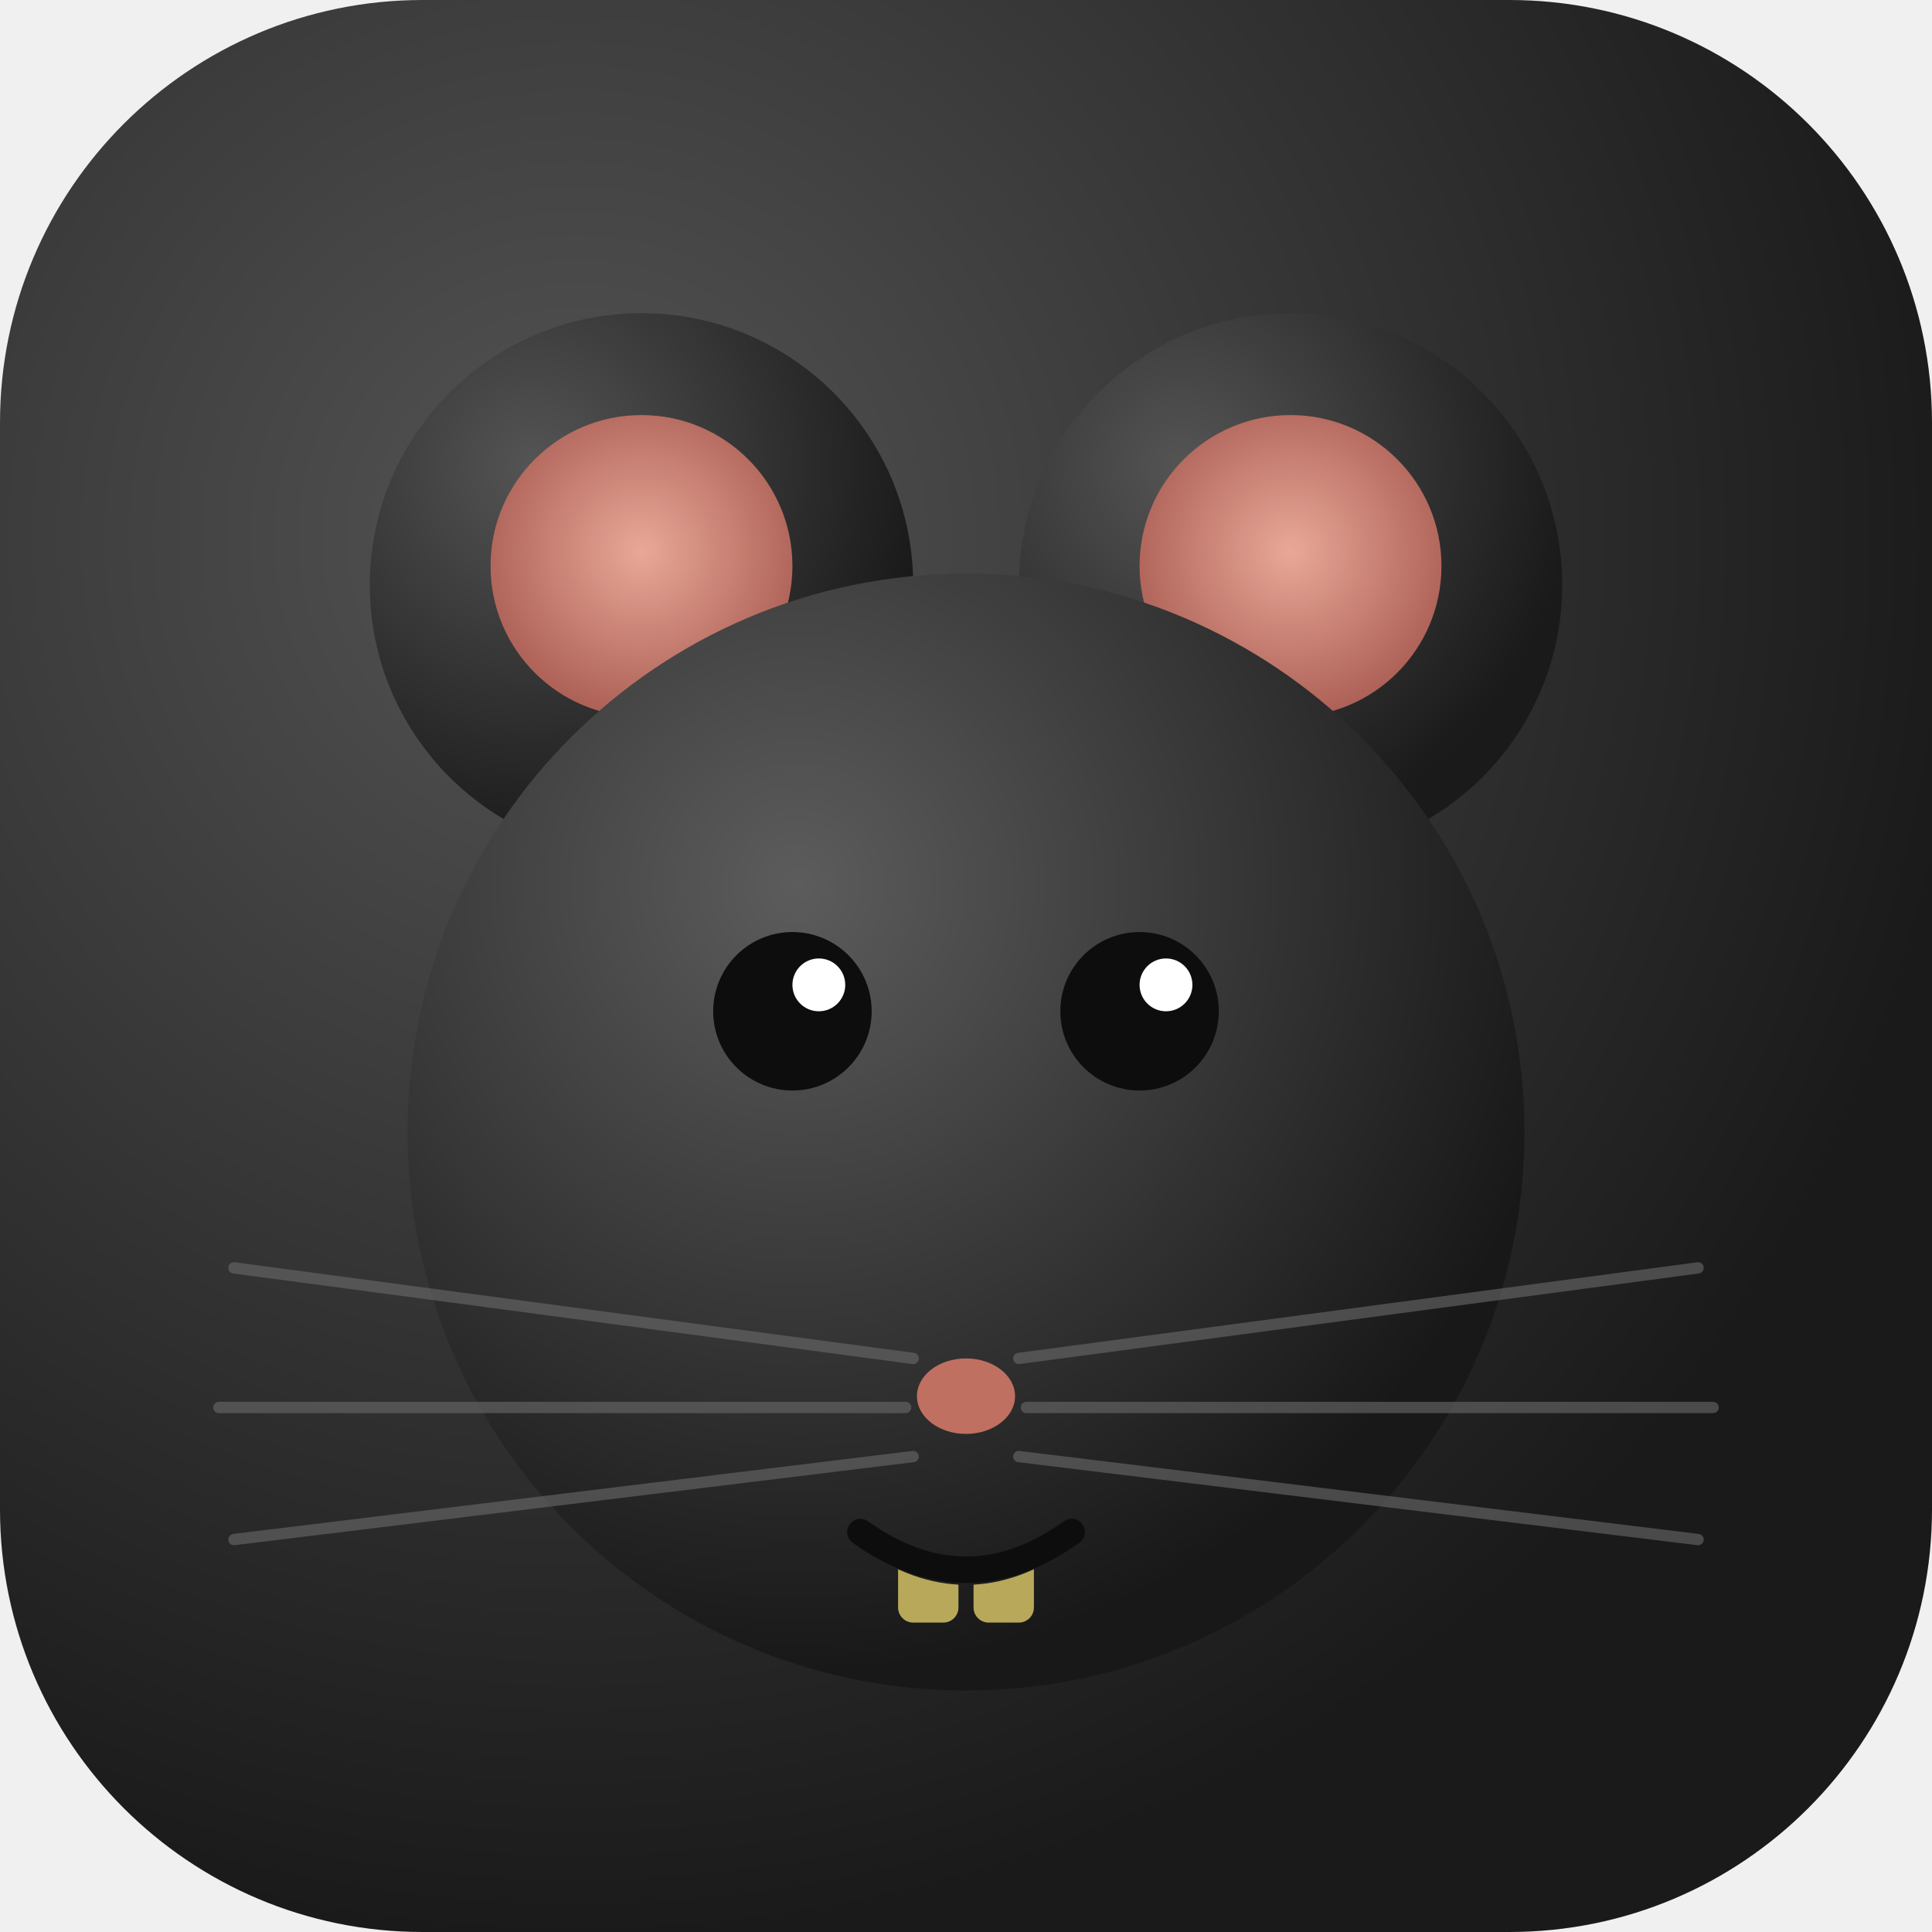
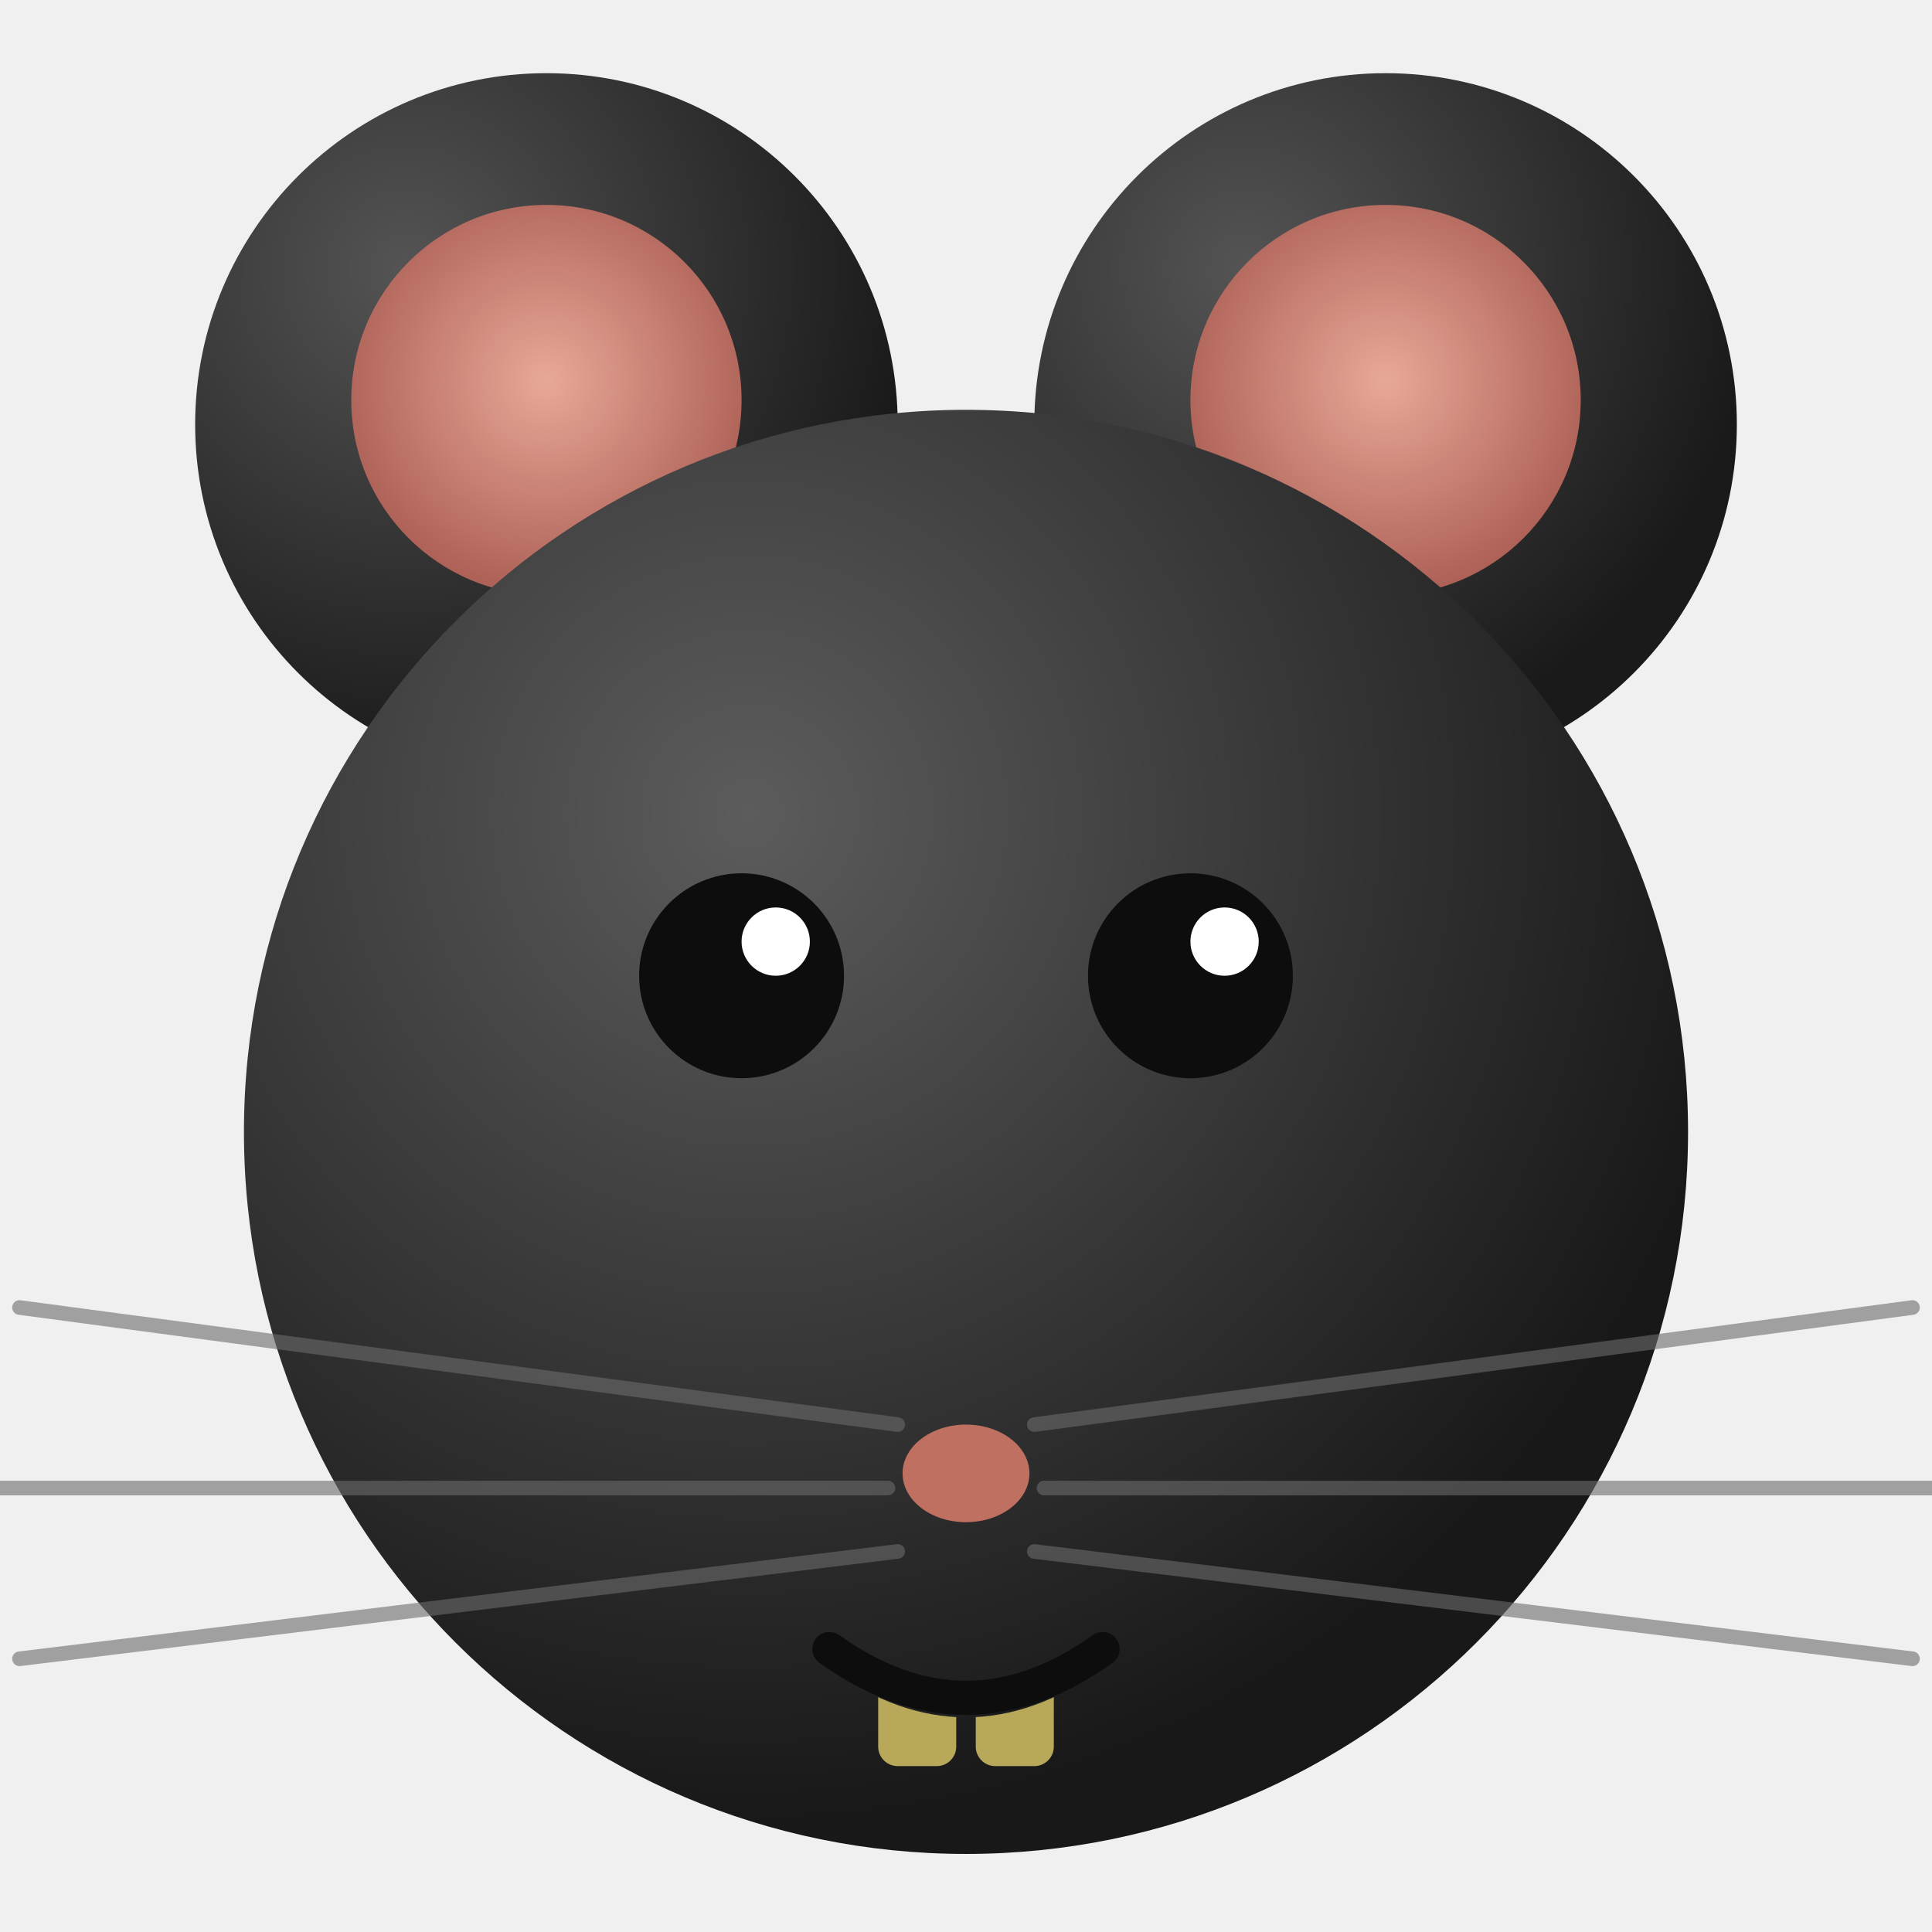
- <svg xmlns="http://www.w3.org/2000/svg" viewBox="0 0 512 512">
+ <svg xmlns="http://www.w3.org/2000/svg" viewBox="58 68 396 396">
  <defs>
    <clipPath id="bg-clip">
      <rect width="512" height="512" rx="112" />
    </clipPath>
    <radialGradient id="fur" cx="30%" cy="28%" r="72%">
      <stop offset="0%" stop-color="#545454" />
      <stop offset="100%" stop-color="#1A1A1A" />
    </radialGradient>
    <radialGradient id="head-fur" cx="35%" cy="28%" r="70%">
      <stop offset="0%" stop-color="#5C5C5C" />
      <stop offset="100%" stop-color="#181818" />
    </radialGradient>
    <radialGradient id="skin" cx="50%" cy="45%" r="60%">
      <stop offset="0%" stop-color="#E8A898" />
      <stop offset="100%" stop-color="#A85A50" />
    </radialGradient>
    <clipPath id="teeth-clip">
      <path d="M 228 410 Q 256 430 284 410 L 512 600 L 0 600 Z" />
    </clipPath>
  </defs>
-   <rect width="512" height="512" rx="112" fill="url(#fur)" />
-   <g clip-path="url(#bg-clip)">
+   <g>
    <circle cx="170" cy="155" r="72" fill="url(#fur)" />
    <circle cx="342" cy="155" r="72" fill="url(#fur)" />
    <circle cx="170" cy="150" r="40" fill="url(#skin)" />
    <circle cx="342" cy="150" r="40" fill="url(#skin)" />
    <circle cx="256" cy="300" r="148" fill="url(#head-fur)" />
    <line x1="242" y1="360" x2="62" y2="336" stroke="#6A6A6A" stroke-width="3" stroke-linecap="round" opacity="0.6" />
    <line x1="240" y1="373" x2="58" y2="373" stroke="#6A6A6A" stroke-width="3" stroke-linecap="round" opacity="0.6" />
    <line x1="242" y1="386" x2="62" y2="408" stroke="#6A6A6A" stroke-width="3" stroke-linecap="round" opacity="0.6" />
    <line x1="270" y1="360" x2="450" y2="336" stroke="#6A6A6A" stroke-width="3" stroke-linecap="round" opacity="0.6" />
    <line x1="272" y1="373" x2="454" y2="373" stroke="#6A6A6A" stroke-width="3" stroke-linecap="round" opacity="0.6" />
    <line x1="270" y1="386" x2="450" y2="408" stroke="#6A6A6A" stroke-width="3" stroke-linecap="round" opacity="0.6" />
    <circle cx="210" cy="268" r="21" fill="#0D0D0D" />
    <circle cx="302" cy="268" r="21" fill="#0D0D0D" />
    <circle cx="217" cy="261" r="7" fill="#FFFFFF" />
    <circle cx="309" cy="261" r="7" fill="#FFFFFF" />
    <ellipse cx="256" cy="370" rx="13" ry="10" fill="#C07060" />
    <g clip-path="url(#teeth-clip)">
      <rect x="238" y="400" width="16" height="30" rx="4" fill="#B8A85A" />
      <rect x="258" y="400" width="16" height="30" rx="4" fill="#B8A85A" />
    </g>
    <path d="M 228 406 Q 256 426 284 406" stroke="#0D0D0D" stroke-width="7" fill="none" stroke-linecap="round" />
  </g>
</svg>
